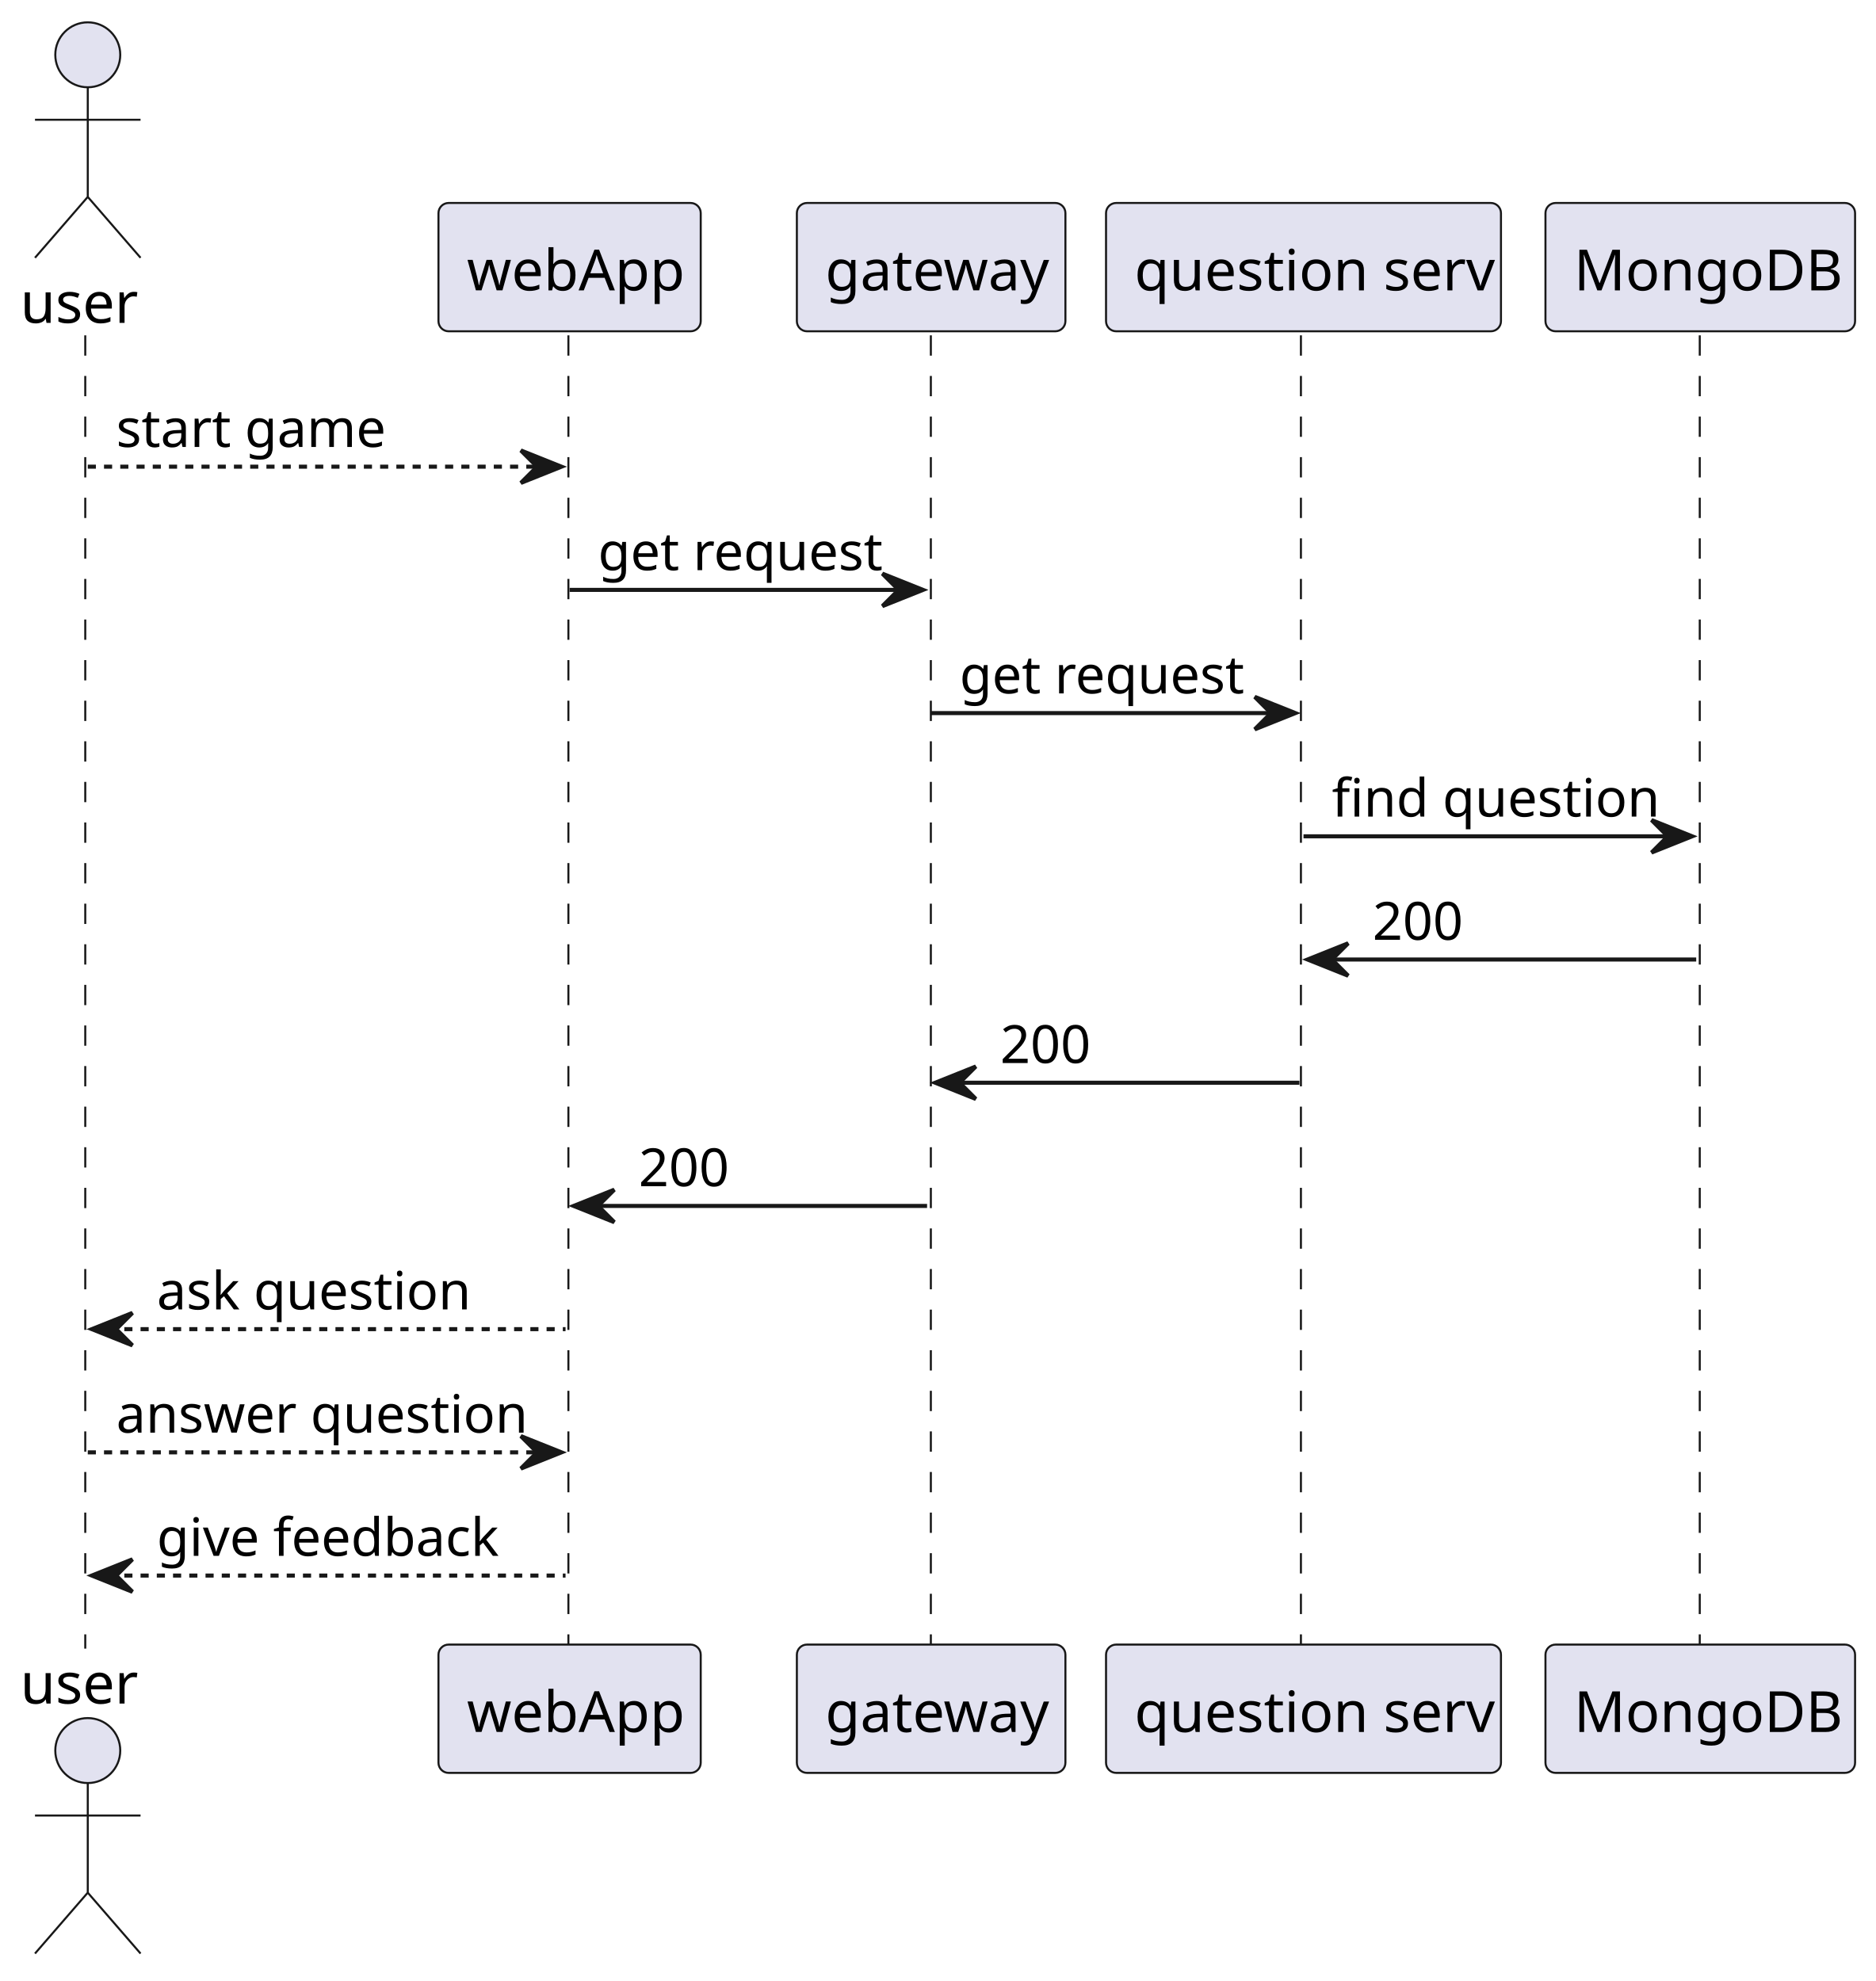
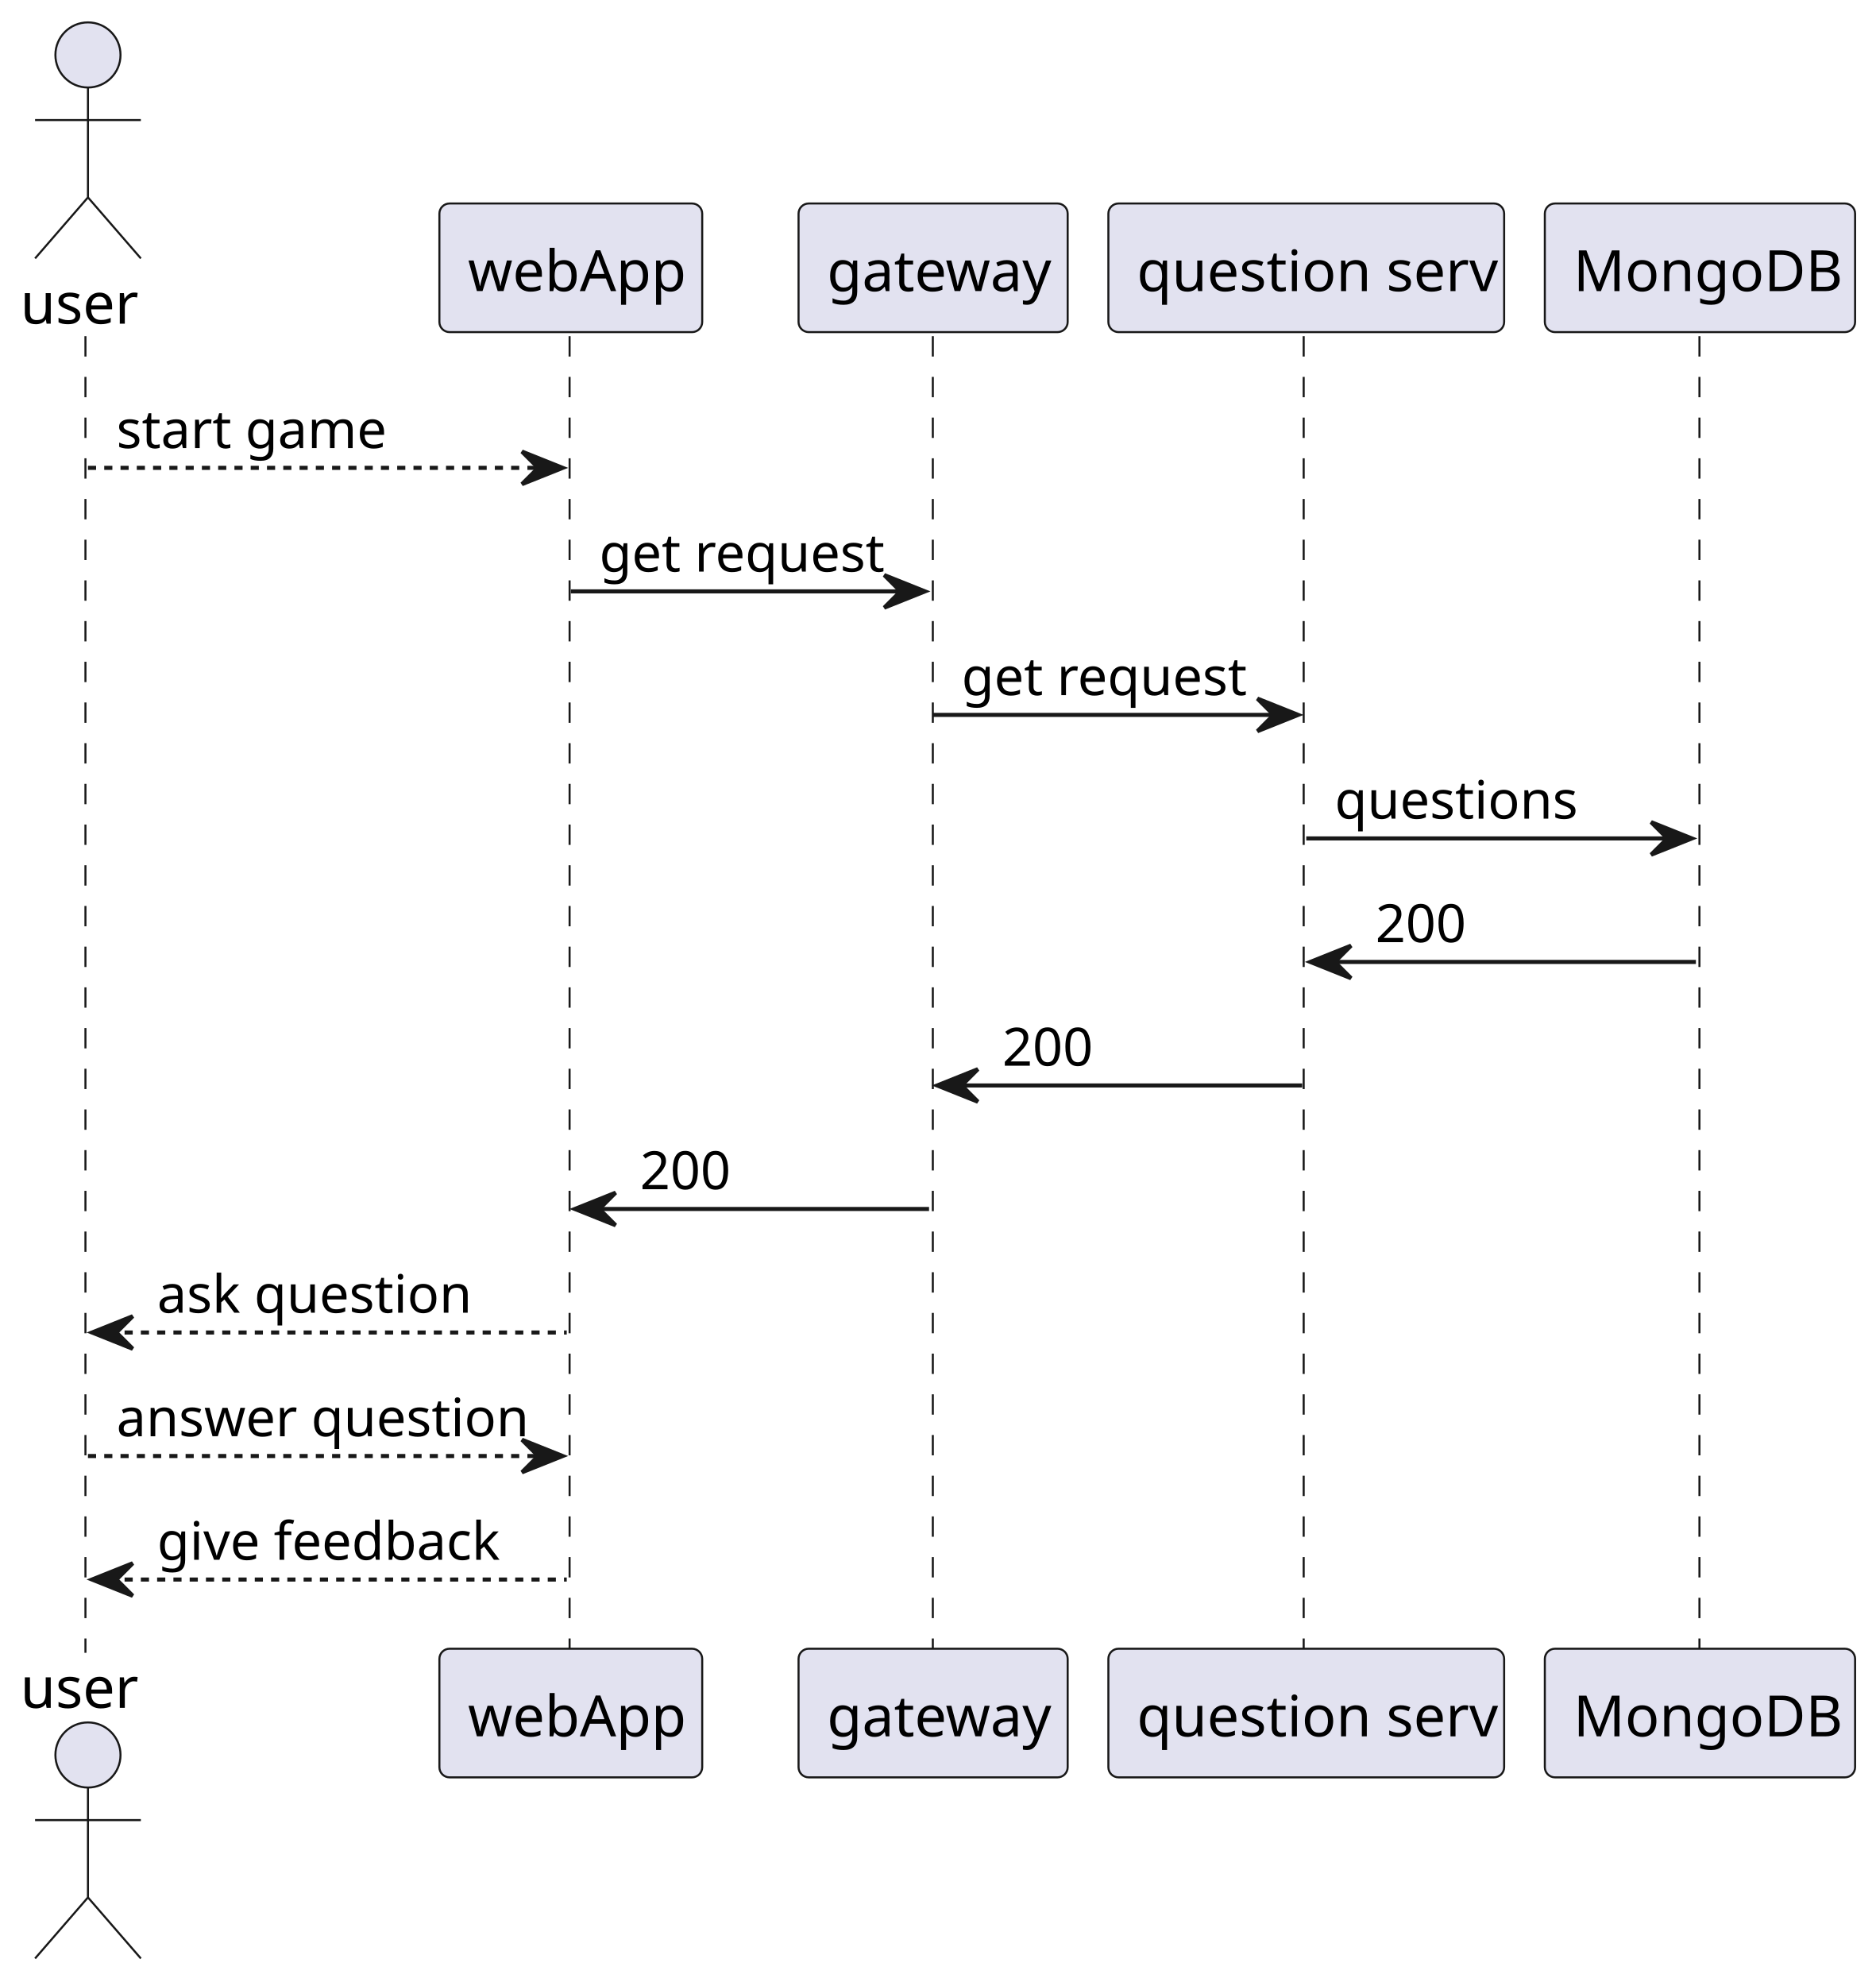
- <svg xmlns="http://www.w3.org/2000/svg" contentStyleType="text/css" height="488px" preserveAspectRatio="none" style="width:462px;height:488px;background:#FFFFFF;" version="1.1" viewBox="0 0 462 488" width="462px" zoomAndPan="magnify">
+ <svg xmlns="http://www.w3.org/2000/svg" contentStyleType="text/css" height="488px" preserveAspectRatio="none" style="width:461px;height:488px;background:#FFFFFF;" version="1.1" viewBox="0 0 461 488" width="461px" zoomAndPan="magnify">
  <defs />
  <g>
    <line style="stroke:#181818;stroke-width:0.5;stroke-dasharray:5.0,5.0;" x1="21" x2="21" y1="82.609" y2="406.125" />
    <line style="stroke:#181818;stroke-width:0.5;stroke-dasharray:5.0,5.0;" x1="139.99" x2="139.99" y1="82.609" y2="406.125" />
    <line style="stroke:#181818;stroke-width:0.5;stroke-dasharray:5.0,5.0;" x1="229.258" x2="229.258" y1="82.609" y2="406.125" />
    <line style="stroke:#181818;stroke-width:0.5;stroke-dasharray:5.0,5.0;" x1="320.403" x2="320.403" y1="82.609" y2="406.125" />
-     <line style="stroke:#181818;stroke-width:0.5;stroke-dasharray:5.0,5.0;" x1="418.631" x2="418.631" y1="82.609" y2="406.125" />
+     <line style="stroke:#181818;stroke-width:0.5;stroke-dasharray:5.0,5.0;" x1="417.671" x2="417.671" y1="82.609" y2="406.125" />
    <text fill="#000000" font-family="sans-serif" font-size="14" lengthAdjust="spacing" textLength="27.234" x="5" y="79.533">user</text>
    <ellipse cx="21.617" cy="13.5" fill="#E2E2F0" rx="8" ry="8" style="stroke:#181818;stroke-width:0.5;" />
    <path d="M21.617,21.5 L21.617,48.5 M8.617,29.5 L34.617,29.5 M21.617,48.5 L8.617,63.5 M21.617,48.5 L34.617,63.5 " fill="none" style="stroke:#181818;stroke-width:0.5;" />
    <text fill="#000000" font-family="sans-serif" font-size="14" lengthAdjust="spacing" textLength="27.234" x="5" y="419.658">user</text>
    <ellipse cx="21.617" cy="431.234" fill="#E2E2F0" rx="8" ry="8" style="stroke:#181818;stroke-width:0.5;" />
    <path d="M21.617,439.234 L21.617,466.234 M8.617,447.234 L34.617,447.234 M21.617,466.234 L8.617,481.234 M21.617,466.234 L34.617,481.234 " fill="none" style="stroke:#181818;stroke-width:0.5;" />
    <rect fill="#E2E2F0" height="31.609" rx="2.5" ry="2.5" style="stroke:#181818;stroke-width:0.5;" width="64.593" x="107.99" y="50" />
    <text fill="#000000" font-family="sans-serif" font-size="14" lengthAdjust="spacing" textLength="50.593" x="114.99" y="71.533">webApp</text>
    <rect fill="#E2E2F0" height="31.609" rx="2.5" ry="2.5" style="stroke:#181818;stroke-width:0.5;" width="64.593" x="107.99" y="405.125" />
    <text fill="#000000" font-family="sans-serif" font-size="14" lengthAdjust="spacing" textLength="50.593" x="114.99" y="426.658">webApp</text>
    <rect fill="#E2E2F0" height="31.609" rx="2.5" ry="2.5" style="stroke:#181818;stroke-width:0.5;" width="66.144" x="196.258" y="50" />
    <text fill="#000000" font-family="sans-serif" font-size="14" lengthAdjust="spacing" textLength="52.145" x="203.258" y="71.533">gateway</text>
    <rect fill="#E2E2F0" height="31.609" rx="2.5" ry="2.5" style="stroke:#181818;stroke-width:0.5;" width="66.144" x="196.258" y="405.125" />
    <text fill="#000000" font-family="sans-serif" font-size="14" lengthAdjust="spacing" textLength="52.145" x="203.258" y="426.658">gateway</text>
    <rect fill="#E2E2F0" height="31.609" rx="2.5" ry="2.5" style="stroke:#181818;stroke-width:0.5;" width="97.269" x="272.403" y="50" />
    <text fill="#000000" font-family="sans-serif" font-size="14" lengthAdjust="spacing" textLength="83.269" x="279.403" y="71.533">question serv</text>
    <rect fill="#E2E2F0" height="31.609" rx="2.5" ry="2.5" style="stroke:#181818;stroke-width:0.5;" width="97.269" x="272.403" y="405.125" />
    <text fill="#000000" font-family="sans-serif" font-size="14" lengthAdjust="spacing" textLength="83.269" x="279.403" y="426.658">question serv</text>
-     <rect fill="#E2E2F0" height="31.609" rx="2.5" ry="2.5" style="stroke:#181818;stroke-width:0.5;" width="76.255" x="380.631" y="50" />
-     <text fill="#000000" font-family="sans-serif" font-size="14" lengthAdjust="spacing" textLength="62.255" x="387.631" y="71.533">MongoDB</text>
-     <rect fill="#E2E2F0" height="31.609" rx="2.5" ry="2.5" style="stroke:#181818;stroke-width:0.5;" width="76.255" x="380.631" y="405.125" />
-     <text fill="#000000" font-family="sans-serif" font-size="14" lengthAdjust="spacing" textLength="62.255" x="387.631" y="426.658">MongoDB</text>
+     <rect fill="#E2E2F0" height="31.609" rx="2.5" ry="2.5" style="stroke:#181818;stroke-width:0.5;" width="76.255" x="379.671" y="50" />
+     <text fill="#000000" font-family="sans-serif" font-size="14" lengthAdjust="spacing" textLength="62.255" x="386.671" y="71.533">MongoDB</text>
+     <rect fill="#E2E2F0" height="31.609" rx="2.5" ry="2.5" style="stroke:#181818;stroke-width:0.5;" width="76.255" x="379.671" y="405.125" />
+     <text fill="#000000" font-family="sans-serif" font-size="14" lengthAdjust="spacing" textLength="62.255" x="386.671" y="426.658">MongoDB</text>
    <polygon fill="#181818" points="128.286,110.961,138.286,114.961,128.286,118.961,132.286,114.961" style="stroke:#181818;stroke-width:1.0;" />
    <line style="stroke:#181818;stroke-width:1.0;stroke-dasharray:2.0,2.0;" x1="21.617" x2="134.286" y1="114.961" y2="114.961" />
    <text fill="#000000" font-family="sans-serif" font-size="13" lengthAdjust="spacing" textLength="61.414" x="28.617" y="110.105">start game</text>
    <polygon fill="#181818" points="217.331,141.312,227.331,145.312,217.331,149.312,221.331,145.312" style="stroke:#181818;stroke-width:1.0;" />
    <line style="stroke:#181818;stroke-width:1.0;" x1="140.286" x2="223.331" y1="145.312" y2="145.312" />
    <text fill="#000000" font-family="sans-serif" font-size="13" lengthAdjust="spacing" textLength="65.044" x="147.286" y="140.456">get request</text>
    <polygon fill="#181818" points="309.037,171.664,319.037,175.664,309.037,179.664,313.037,175.664" style="stroke:#181818;stroke-width:1.0;" />
    <line style="stroke:#181818;stroke-width:1.0;" x1="229.331" x2="315.037" y1="175.664" y2="175.664" />
    <text fill="#000000" font-family="sans-serif" font-size="13" lengthAdjust="spacing" textLength="65.044" x="236.331" y="170.808">get request</text>
-     <polygon fill="#181818" points="406.759,202.016,416.759,206.016,406.759,210.016,410.759,206.016" style="stroke:#181818;stroke-width:1.0;" />
-     <line style="stroke:#181818;stroke-width:1.0;" x1="321.037" x2="412.759" y1="206.016" y2="206.016" />
-     <text fill="#000000" font-family="sans-serif" font-size="13" lengthAdjust="spacing" textLength="73.722" x="328.037" y="201.159">find question</text>
+     <polygon fill="#181818" points="405.799,202.016,415.799,206.016,405.799,210.016,409.799,206.016" style="stroke:#181818;stroke-width:1.0;" />
+     <line style="stroke:#181818;stroke-width:1.0;" x1="321.037" x2="411.799" y1="206.016" y2="206.016" />
+     <text fill="#000000" font-family="sans-serif" font-size="13" lengthAdjust="spacing" textLength="55.65" x="328.037" y="201.159">questions</text>
    <polygon fill="#181818" points="332.037,232.367,322.037,236.367,332.037,240.367,328.037,236.367" style="stroke:#181818;stroke-width:1.0;" />
-     <line style="stroke:#181818;stroke-width:1.0;" x1="326.037" x2="417.759" y1="236.367" y2="236.367" />
+     <line style="stroke:#181818;stroke-width:1.0;" x1="326.037" x2="416.799" y1="236.367" y2="236.367" />
    <text fill="#000000" font-family="sans-serif" font-size="13" lengthAdjust="spacing" textLength="21.69" x="338.037" y="231.511">200</text>
    <polygon fill="#181818" points="240.331,262.719,230.331,266.719,240.331,270.719,236.331,266.719" style="stroke:#181818;stroke-width:1.0;" />
    <line style="stroke:#181818;stroke-width:1.0;" x1="234.331" x2="320.037" y1="266.719" y2="266.719" />
    <text fill="#000000" font-family="sans-serif" font-size="13" lengthAdjust="spacing" textLength="21.69" x="246.331" y="261.862">200</text>
    <polygon fill="#181818" points="151.286,293.07,141.286,297.07,151.286,301.07,147.286,297.07" style="stroke:#181818;stroke-width:1.0;" />
    <line style="stroke:#181818;stroke-width:1.0;" x1="145.286" x2="228.331" y1="297.07" y2="297.07" />
    <text fill="#000000" font-family="sans-serif" font-size="13" lengthAdjust="spacing" textLength="21.69" x="157.286" y="292.214">200</text>
    <polygon fill="#181818" points="32.617,323.422,22.617,327.422,32.617,331.422,28.617,327.422" style="stroke:#181818;stroke-width:1.0;" />
    <line style="stroke:#181818;stroke-width:1.0;stroke-dasharray:2.0,2.0;" x1="26.617" x2="139.286" y1="327.422" y2="327.422" />
    <text fill="#000000" font-family="sans-serif" font-size="13" lengthAdjust="spacing" textLength="72.992" x="38.617" y="322.565">ask question</text>
    <polygon fill="#181818" points="128.286,353.773,138.286,357.773,128.286,361.773,132.286,357.773" style="stroke:#181818;stroke-width:1.0;" />
    <line style="stroke:#181818;stroke-width:1.0;stroke-dasharray:2.0,2.0;" x1="21.617" x2="134.286" y1="357.773" y2="357.773" />
    <text fill="#000000" font-family="sans-serif" font-size="13" lengthAdjust="spacing" textLength="94.669" x="28.617" y="352.917">answer question</text>
    <polygon fill="#181818" points="32.617,384.125,22.617,388.125,32.617,392.125,28.617,388.125" style="stroke:#181818;stroke-width:1.0;" />
    <line style="stroke:#181818;stroke-width:1.0;stroke-dasharray:2.0,2.0;" x1="26.617" x2="139.286" y1="388.125" y2="388.125" />
    <text fill="#000000" font-family="sans-serif" font-size="13" lengthAdjust="spacing" textLength="80.222" x="38.617" y="383.269">give feedback</text>
  </g>
</svg>
